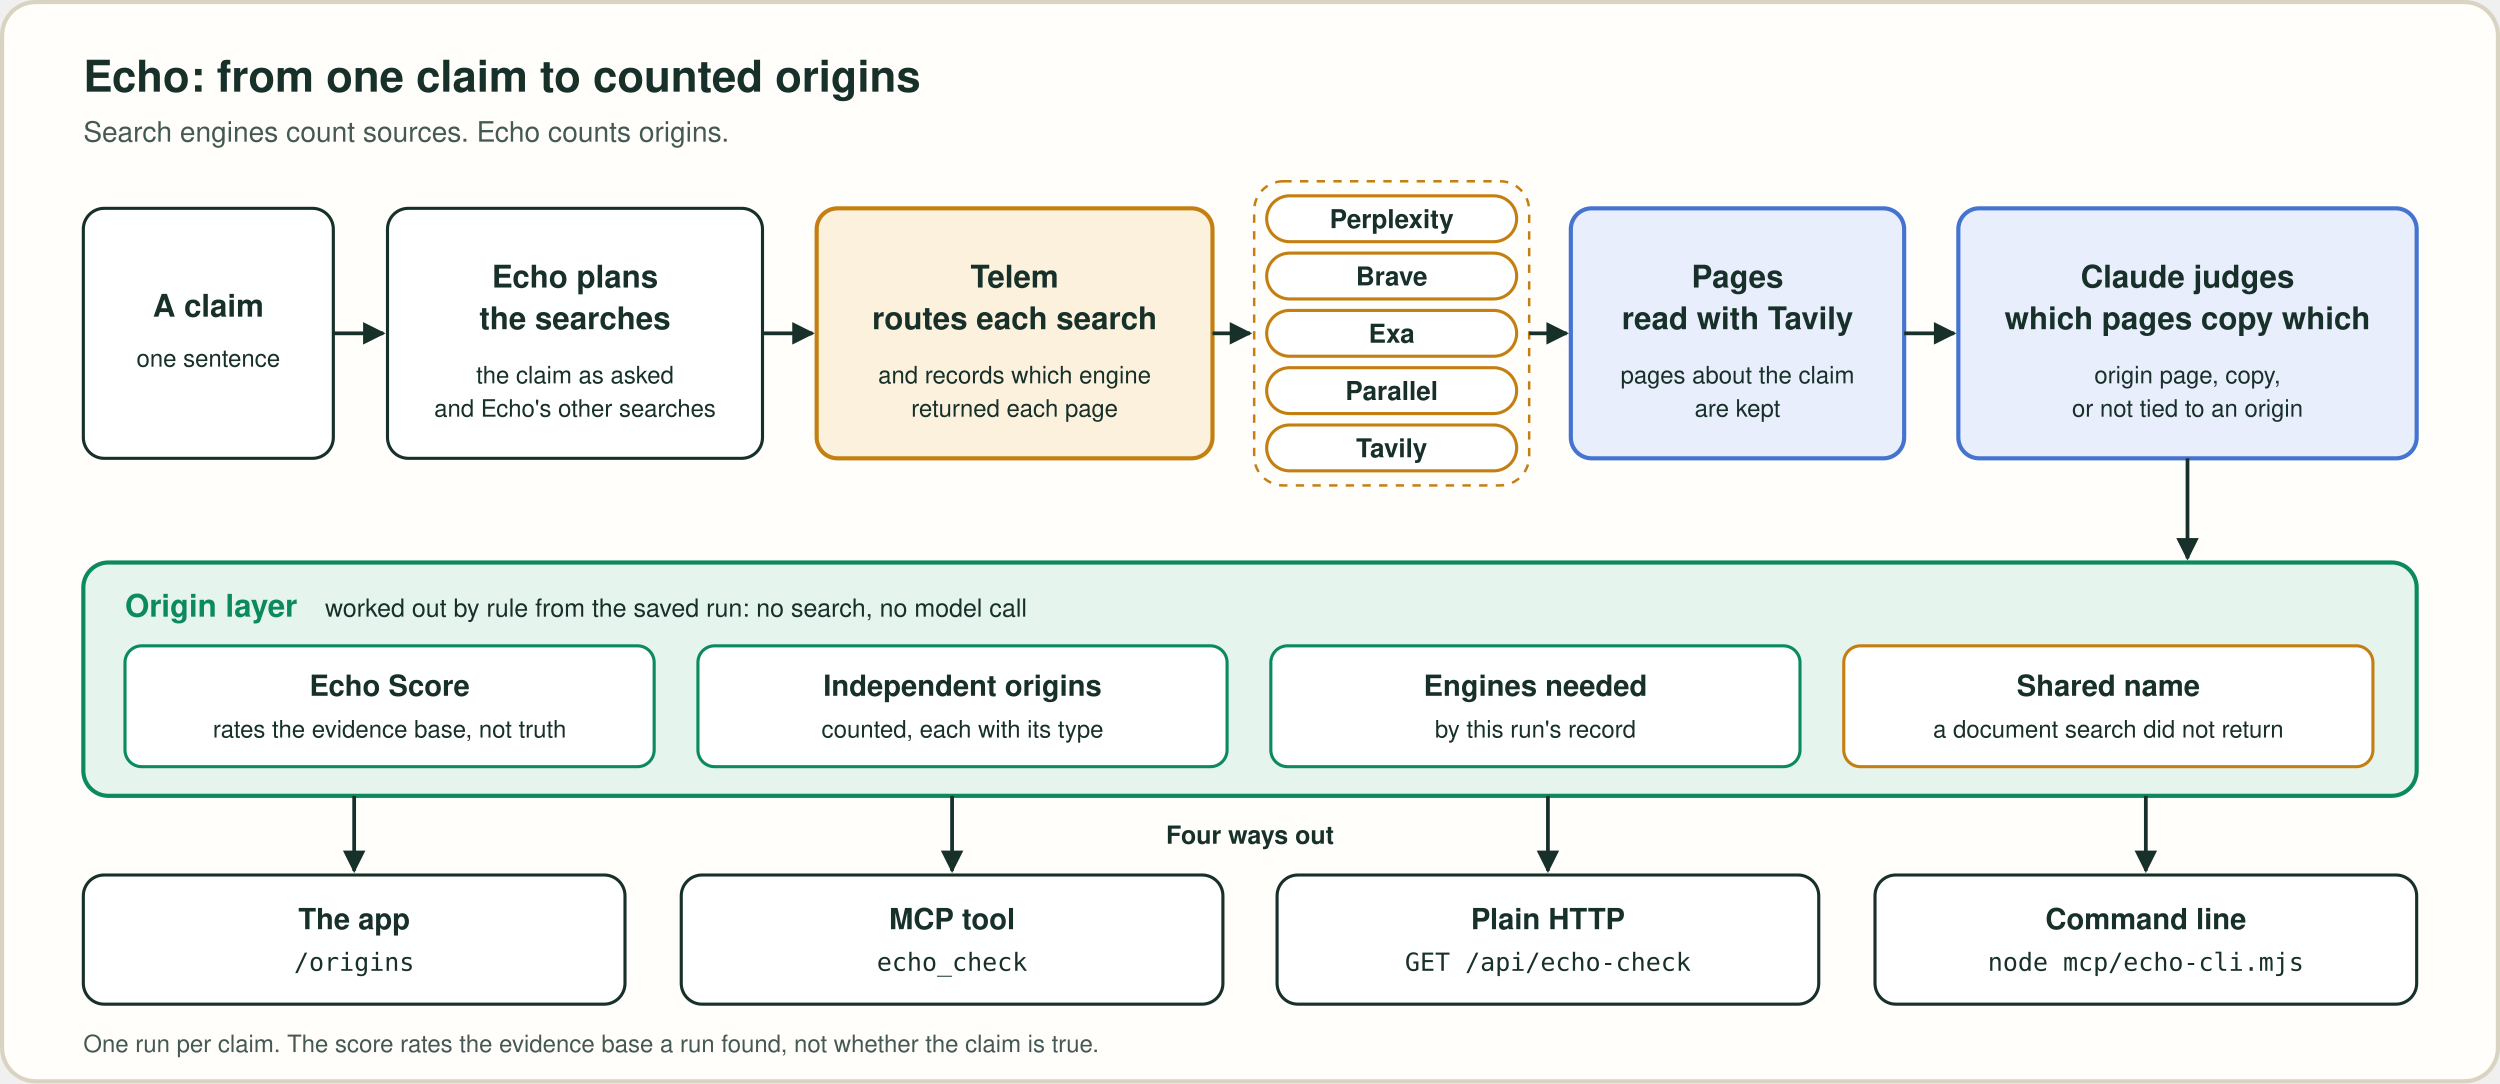
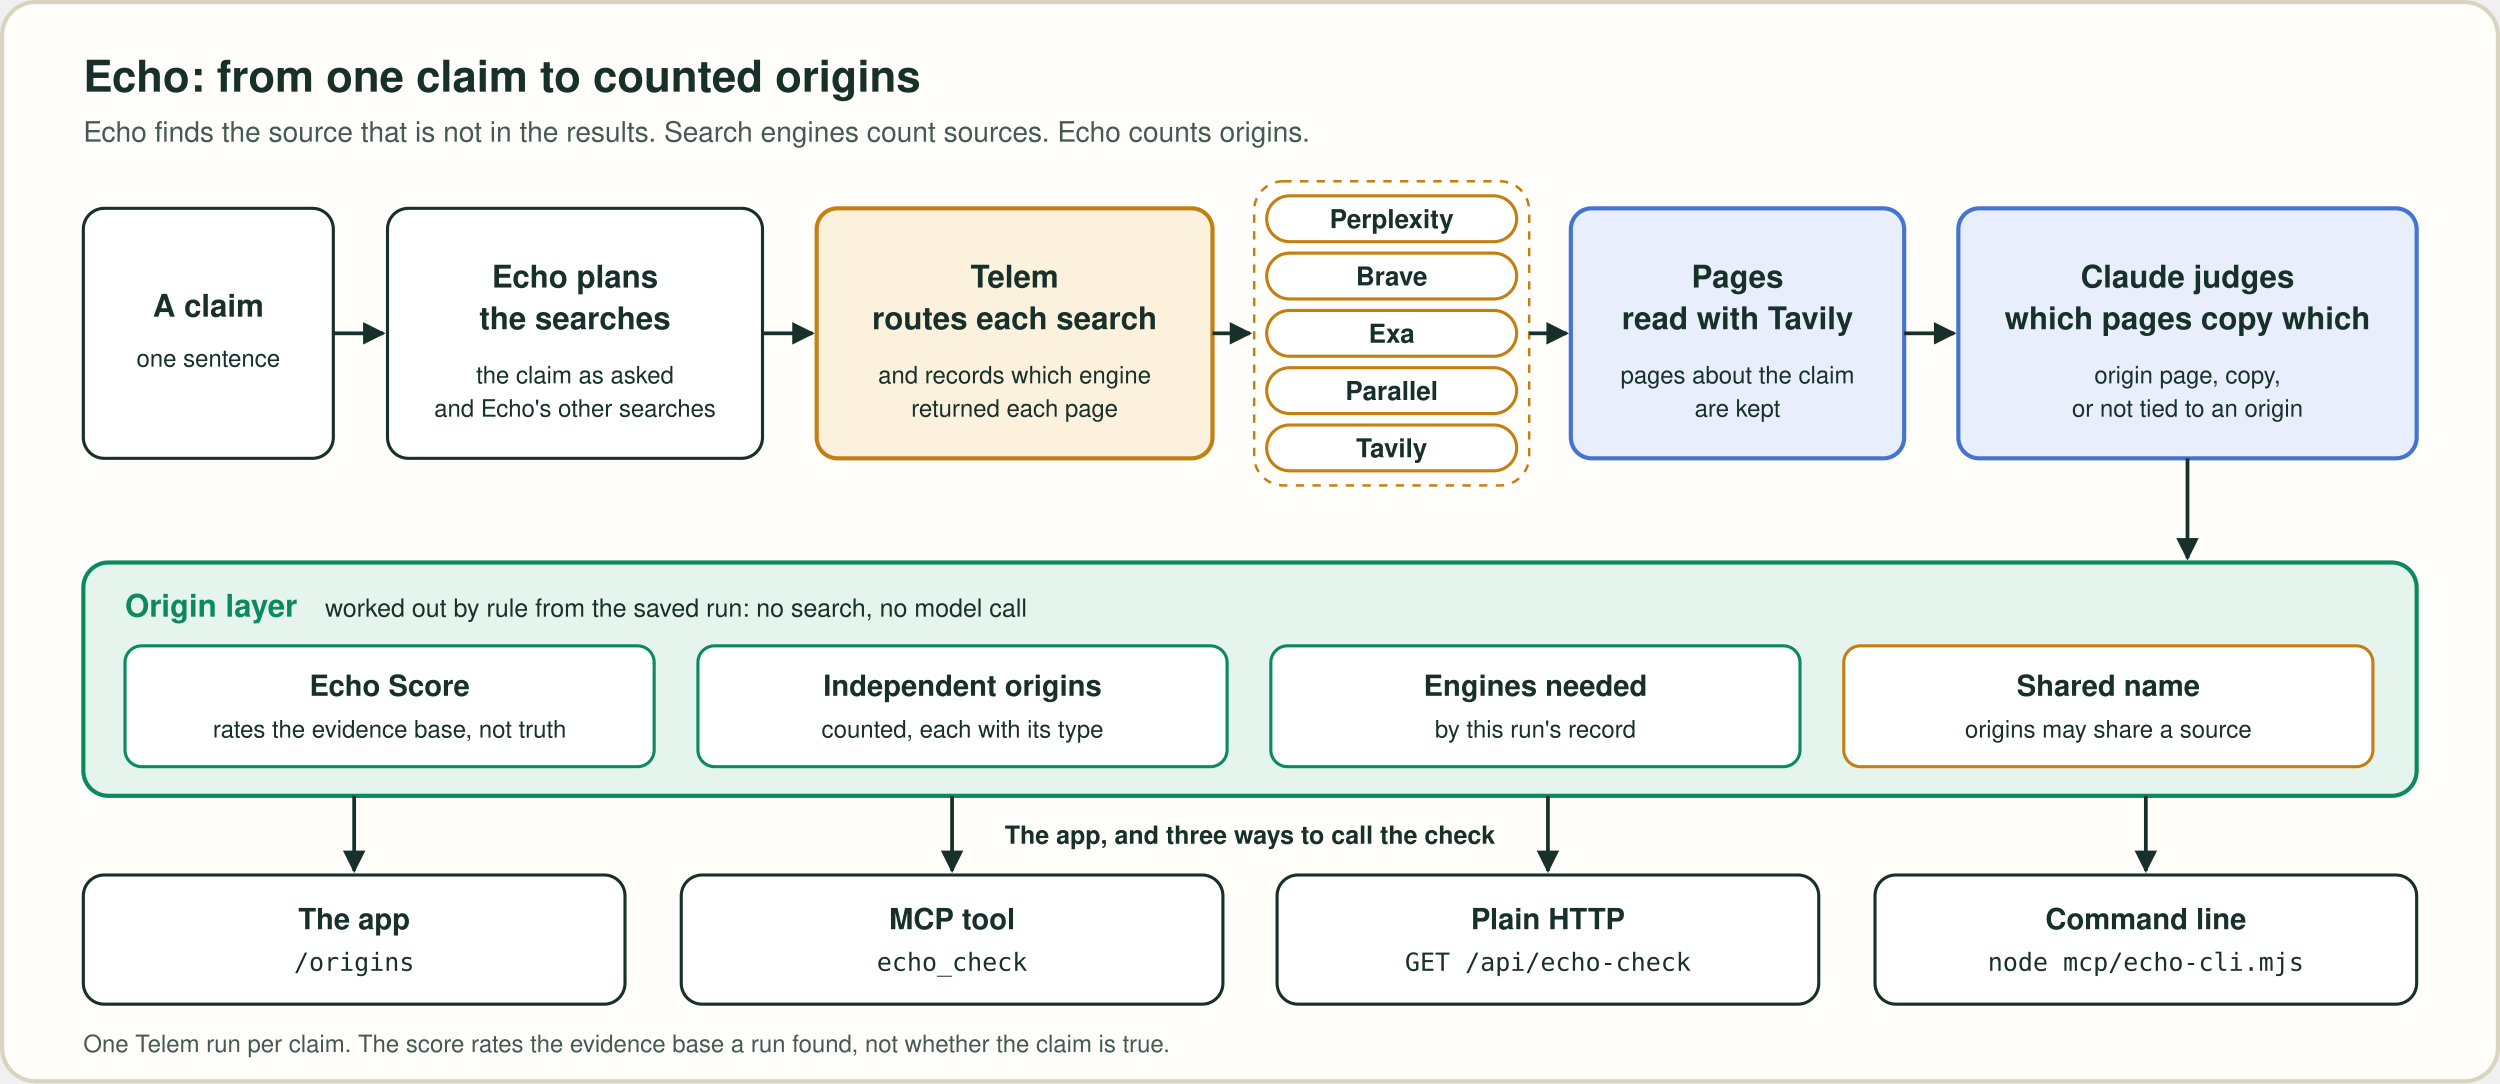
<svg xmlns="http://www.w3.org/2000/svg" viewBox="0 0 1200 520" width="1200" height="520" role="img" aria-labelledby="echo-arch-title echo-arch-desc" font-family="system-ui, -apple-system, 'Segoe UI', Helvetica, Arial, sans-serif">
  <defs>
    <marker id="arrow" viewBox="0 0 10 10" refX="9" refY="5" markerWidth="6" markerHeight="6" orient="auto-start-reverse">
      <path d="M 0 0 L 10 5 L 0 10 z" fill="#17302a" />
    </marker>
  </defs>
  <rect x="1" y="1" width="1198" height="518" rx="16" fill="#fffefa" stroke="#d9d3c1" stroke-width="2" />
  <text x="40" y="44" font-size="21" font-weight="700" fill="#17302a">Echo: from one claim to counted origins</text>
-   <text x="40" y="68" font-size="13.5" fill="#17302a" opacity="0.8">Search engines count sources. Echo counts origins.</text>
+   <text x="40" y="68" font-size="13.5" fill="#17302a" opacity="0.8">Echo finds the source that is not in the results. Search engines count sources. Echo counts origins.</text>
  <g font-size="15" font-weight="700" fill="#17302a" text-anchor="middle">
    <rect x="40" y="100" width="120" height="120" rx="10" fill="#ffffff" stroke="#17302a" stroke-width="1.5" />
    <text x="100" y="152">A claim</text>
    <text x="100" y="176" font-size="11.5" font-weight="400">one sentence</text>
    <rect x="186" y="100" width="180" height="120" rx="10" fill="#ffffff" stroke="#17302a" stroke-width="1.5" />
    <text x="276" y="138">Echo plans</text>
    <text x="276" y="158">the searches</text>
    <text x="276" y="184" font-size="11.5" font-weight="400">the claim as asked</text>
    <text x="276" y="200" font-size="11.5" font-weight="400">and Echo's other searches</text>
    <rect x="392" y="100" width="190" height="120" rx="10" fill="#fbf1dd" stroke="#c47f12" stroke-width="2" />
    <text x="487" y="138">Telem</text>
    <text x="487" y="158">routes each search</text>
    <text x="487" y="184" font-size="11.5" font-weight="400">and records which engine</text>
    <text x="487" y="200" font-size="11.5" font-weight="400">returned each page</text>
    <rect x="602" y="87" width="132" height="146" rx="14" fill="none" stroke="#c47f12" stroke-width="1.2" stroke-dasharray="4 4" />
    <g font-size="12.5" font-weight="600">
      <rect x="608" y="94" width="120" height="22" rx="11" fill="#ffffff" stroke="#c47f12" stroke-width="1.5" />
      <text x="668" y="109.5">Perplexity</text>
      <rect x="608" y="121.5" width="120" height="22" rx="11" fill="#ffffff" stroke="#c47f12" stroke-width="1.5" />
      <text x="668" y="137">Brave</text>
      <rect x="608" y="149" width="120" height="22" rx="11" fill="#ffffff" stroke="#c47f12" stroke-width="1.5" />
      <text x="668" y="164.5">Exa</text>
      <rect x="608" y="176.5" width="120" height="22" rx="11" fill="#ffffff" stroke="#c47f12" stroke-width="1.5" />
      <text x="668" y="192">Parallel</text>
      <rect x="608" y="204" width="120" height="22" rx="11" fill="#ffffff" stroke="#c47f12" stroke-width="1.5" />
      <text x="668" y="219.5">Tavily</text>
    </g>
    <rect x="754" y="100" width="160" height="120" rx="10" fill="#e8eefb" stroke="#4474cf" stroke-width="2" />
    <text x="834" y="138">Pages</text>
    <text x="834" y="158">read with Tavily</text>
    <text x="834" y="184" font-size="11.5" font-weight="400">pages about the claim</text>
    <text x="834" y="200" font-size="11.5" font-weight="400">are kept</text>
    <rect x="940" y="100" width="220" height="120" rx="10" fill="#e8eefb" stroke="#4474cf" stroke-width="2" />
    <text x="1050" y="138">Claude judges</text>
    <text x="1050" y="158">which pages copy which</text>
    <text x="1050" y="184" font-size="11.5" font-weight="400">origin page, copy,</text>
    <text x="1050" y="200" font-size="11.5" font-weight="400">or not tied to an origin</text>
  </g>
  <g stroke="#17302a" stroke-width="1.8" fill="none" marker-end="url(#arrow)">
    <line x1="160" y1="160" x2="184" y2="160" />
    <line x1="366" y1="160" x2="390" y2="160" />
    <line x1="582" y1="160" x2="600" y2="160" />
    <line x1="734" y1="160" x2="752" y2="160" />
    <line x1="914" y1="160" x2="938" y2="160" />
    <line x1="1050" y1="220" x2="1050" y2="268" />
  </g>
  <rect x="40" y="270" width="1120" height="112" rx="12" fill="#e6f4ee" stroke="#0b8a5f" stroke-width="2" />
  <text x="60" y="296" font-size="15" font-weight="700" fill="#0b8a5f">Origin layer</text>
  <text x="156" y="296" font-size="12" fill="#17302a">worked out by rule from the saved run: no search, no model call</text>
  <g font-size="14" font-weight="700" fill="#17302a" text-anchor="middle">
    <rect x="60" y="310" width="254" height="58" rx="8" fill="#ffffff" stroke="#0b8a5f" stroke-width="1.5" />
    <text x="187" y="334">Echo Score</text>
    <text x="187" y="354" font-size="11.5" font-weight="400">rates the evidence base, not truth</text>
    <rect x="335" y="310" width="254" height="58" rx="8" fill="#ffffff" stroke="#0b8a5f" stroke-width="1.5" />
    <text x="462" y="334">Independent origins</text>
    <text x="462" y="354" font-size="11.5" font-weight="400">counted, each with its type</text>
    <rect x="610" y="310" width="254" height="58" rx="8" fill="#ffffff" stroke="#0b8a5f" stroke-width="1.5" />
    <text x="737" y="334">Engines needed</text>
    <text x="737" y="354" font-size="11.5" font-weight="400">by this run's record</text>
    <rect x="885" y="310" width="254" height="58" rx="8" fill="#ffffff" stroke="#c47f12" stroke-width="1.5" />
    <text x="1012" y="334">Shared name</text>
-     <text x="1012" y="354" font-size="11.5" font-weight="400">a document search did not return</text>
+     <text x="1012" y="354" font-size="11.5" font-weight="400">origins may share a source</text>
  </g>
  <g stroke="#17302a" stroke-width="1.8" fill="none" marker-end="url(#arrow)">
    <line x1="170" y1="382" x2="170" y2="418" />
    <line x1="457" y1="382" x2="457" y2="418" />
    <line x1="743" y1="382" x2="743" y2="418" />
    <line x1="1030" y1="382" x2="1030" y2="418" />
  </g>
-   <text x="600" y="405" font-size="12" font-weight="600" fill="#17302a" text-anchor="middle">Four ways out</text>
+   <text x="600" y="405" font-size="12" font-weight="600" fill="#17302a" text-anchor="middle">The app, and three ways to call the check</text>
  <g font-size="14" font-weight="700" fill="#17302a" text-anchor="middle">
    <rect x="40" y="420" width="260" height="62" rx="10" fill="#ffffff" stroke="#17302a" stroke-width="1.5" />
    <text x="170" y="446">The app</text>
    <text x="170" y="466" font-size="12" font-weight="400" font-family="ui-monospace, SFMono-Regular, Menlo, Consolas, monospace">/origins</text>
    <rect x="327" y="420" width="260" height="62" rx="10" fill="#ffffff" stroke="#17302a" stroke-width="1.5" />
    <text x="457" y="446">MCP tool</text>
    <text x="457" y="466" font-size="12" font-weight="400" font-family="ui-monospace, SFMono-Regular, Menlo, Consolas, monospace">echo_check</text>
    <rect x="613" y="420" width="260" height="62" rx="10" fill="#ffffff" stroke="#17302a" stroke-width="1.5" />
    <text x="743" y="446">Plain HTTP</text>
    <text x="743" y="466" font-size="12" font-weight="400" font-family="ui-monospace, SFMono-Regular, Menlo, Consolas, monospace">GET /api/echo-check</text>
    <rect x="900" y="420" width="260" height="62" rx="10" fill="#ffffff" stroke="#17302a" stroke-width="1.5" />
    <text x="1030" y="446">Command line</text>
    <text x="1030" y="466" font-size="12" font-weight="400" font-family="ui-monospace, SFMono-Regular, Menlo, Consolas, monospace">node mcp/echo-cli.mjs</text>
  </g>
-   <text x="40" y="505" font-size="11.5" fill="#17302a" opacity="0.8">One run per claim. The score rates the evidence base a run found, not whether the claim is true.</text>
+   <text x="40" y="505" font-size="11.5" fill="#17302a" opacity="0.8">One Telem run per claim. The score rates the evidence base a run found, not whether the claim is true.</text>
</svg>
